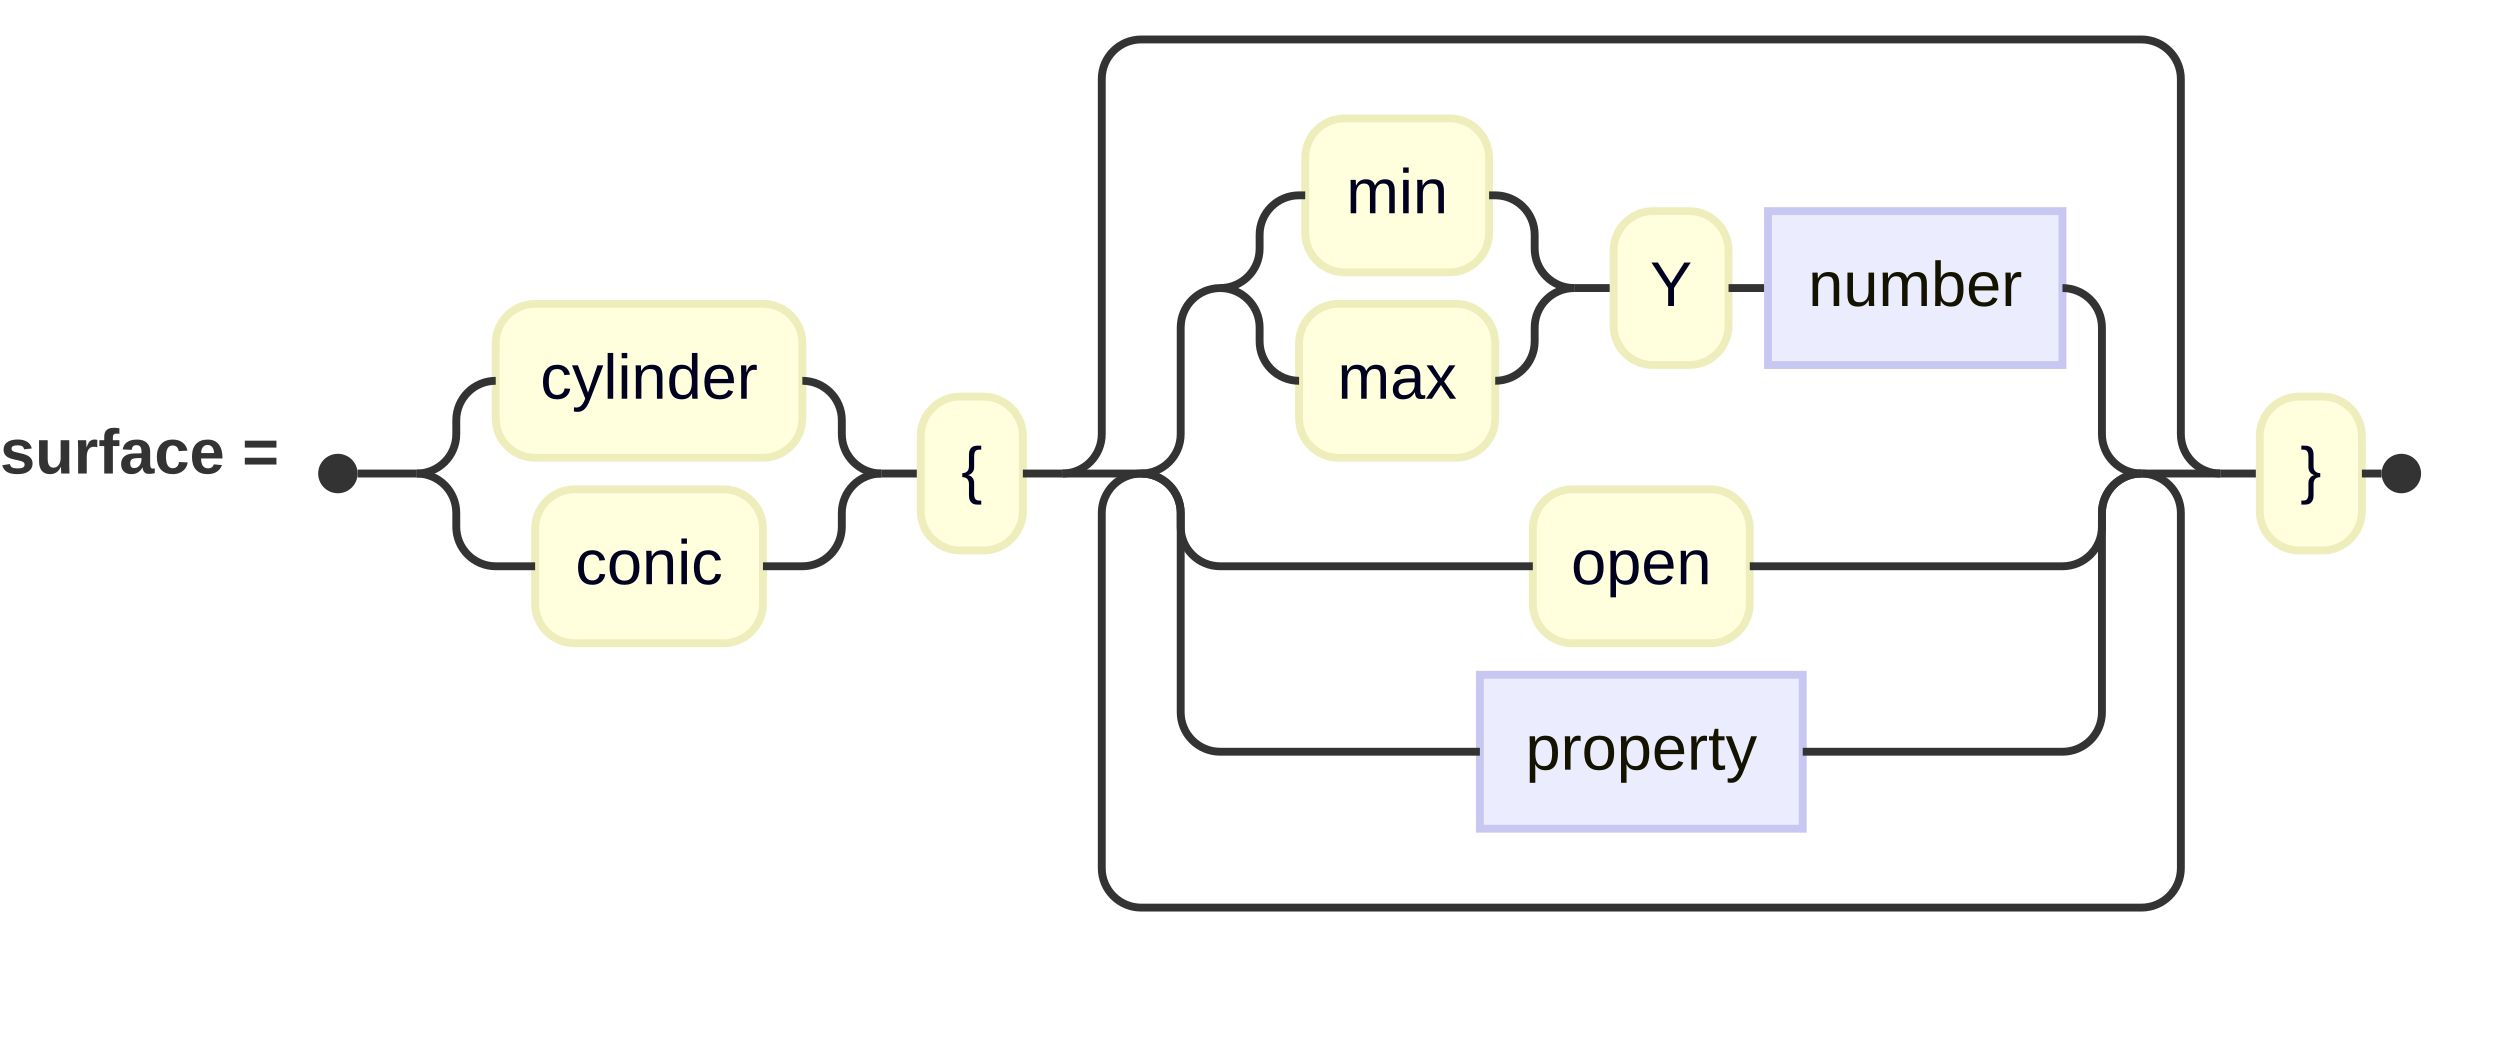
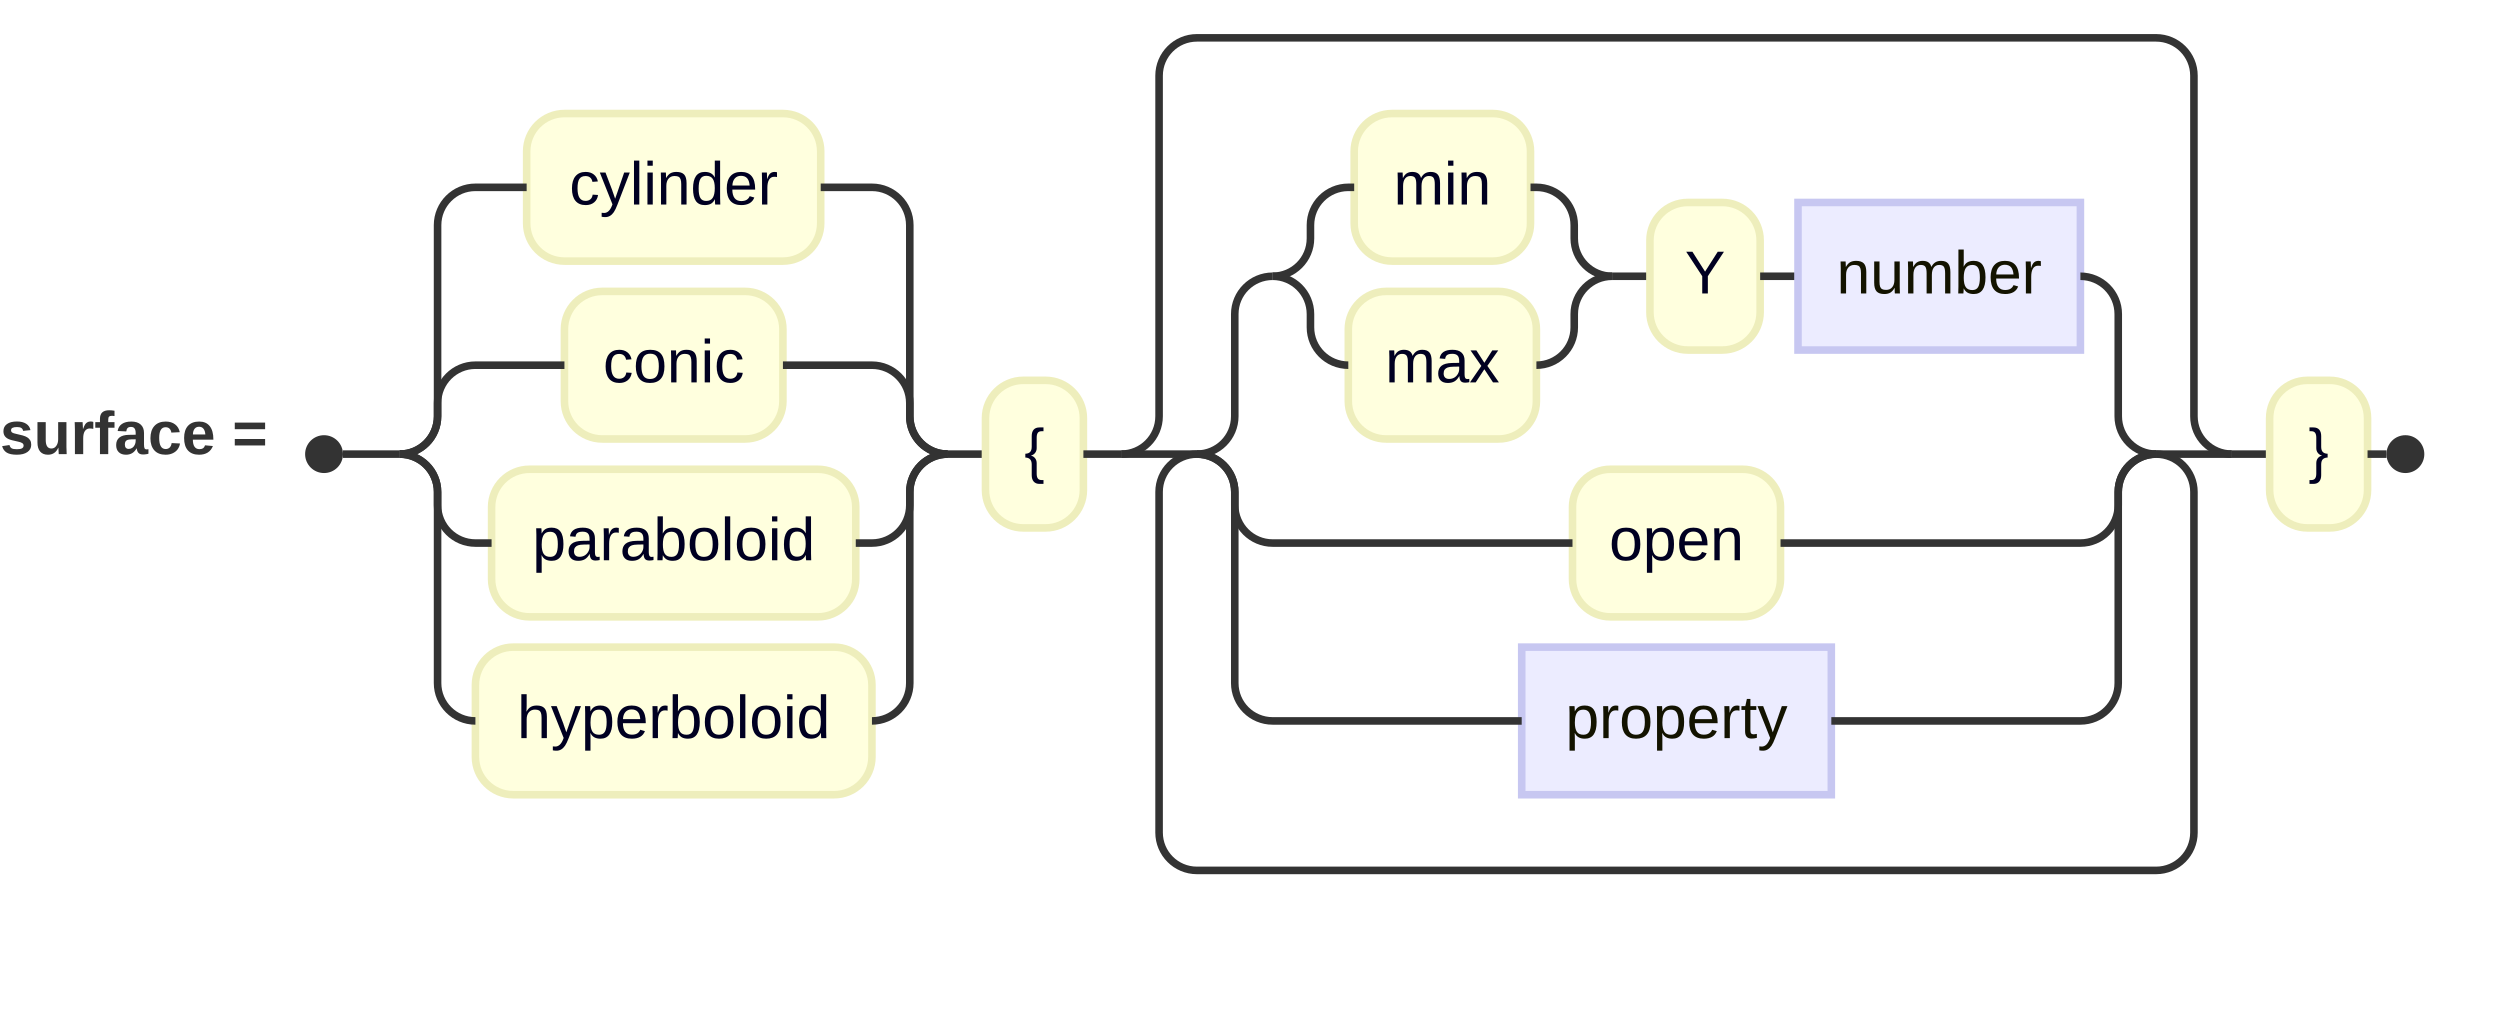
- <svg xmlns="http://www.w3.org/2000/svg" id="my-svg" width="100%" class="railroad-diagram" style="max-width: 633.531px; background-color: transparent;" viewBox="0 0 633.531 268" role="graphics-document document" aria-roledescription="railroadEbnf">
+ <svg xmlns="http://www.w3.org/2000/svg" id="my-svg" width="100%" class="railroad-diagram" style="max-width: 660.609px; background-color: transparent;" viewBox="0 0 660.609 268" role="graphics-document document" aria-roledescription="railroadEbnf">
  <style>#my-svg{font-family:"trebuchet ms",verdana,arial,sans-serif;font-size:16px;fill:#333;}@keyframes edge-animation-frame{from{stroke-dashoffset:0;}}@keyframes dash{to{stroke-dashoffset:0;}}#my-svg .edge-animation-slow{stroke-dasharray:9,5!important;stroke-dashoffset:900;animation:dash 50s linear infinite;stroke-linecap:round;}#my-svg .edge-animation-fast{stroke-dasharray:9,5!important;stroke-dashoffset:900;animation:dash 20s linear infinite;stroke-linecap:round;}#my-svg .error-icon{fill:#552222;}#my-svg .error-text{fill:#552222;stroke:#552222;}#my-svg .edge-thickness-normal{stroke-width:1px;}#my-svg .edge-thickness-thick{stroke-width:3.5px;}#my-svg .edge-pattern-solid{stroke-dasharray:0;}#my-svg .edge-thickness-invisible{stroke-width:0;fill:none;}#my-svg .edge-pattern-dashed{stroke-dasharray:3;}#my-svg .edge-pattern-dotted{stroke-dasharray:2;}#my-svg .marker{fill:#333333;stroke:#333333;}#my-svg .marker.cross{stroke:#333333;}#my-svg svg{font-family:"trebuchet ms",verdana,arial,sans-serif;font-size:16px;}#my-svg p{margin:0;}#my-svg .railroad-diagram{font-family:"trebuchet ms",verdana,arial,sans-serif;font-size:16px;}#my-svg .railroad-terminal rect{fill:#ffffde;stroke:hsl(60, 60%, 83.529%);stroke-width:2px;}#my-svg .railroad-terminal text{fill:#000021;font-family:"trebuchet ms",verdana,arial,sans-serif;font-size:16px;text-anchor:middle;dominant-baseline:middle;}#my-svg .railroad-nonterminal rect{fill:#ECECFF;stroke:hsl(240, 60%, 86.275%);stroke-width:2px;}#my-svg .railroad-nonterminal text{fill:#131300;font-family:"trebuchet ms",verdana,arial,sans-serif;font-size:16px;text-anchor:middle;dominant-baseline:middle;}#my-svg .railroad-line{stroke:#333333;stroke-width:2px;fill:none;}#my-svg .railroad-start circle,#my-svg .railroad-end circle{fill:#333333;}#my-svg .railroad-comment ellipse{fill:rgba(232,232,232, 0.8);stroke:hsl(80, 60%, 86.275%);stroke-width:2px;}#my-svg .railroad-comment text{fill:rgb(6.333, 0, 19);font-style:italic;font-family:"trebuchet ms",verdana,arial,sans-serif;font-size:16px;text-anchor:middle;dominant-baseline:middle;}#my-svg .railroad-special rect{fill:hsl(80, 100%, 96.275%);stroke:hsl(80, 60%, 86.275%);stroke-width:2px;stroke-dasharray:5,3;}#my-svg .railroad-special text{fill:#131300;font-family:"trebuchet ms",verdana,arial,sans-serif;font-size:16px;text-anchor:middle;dominant-baseline:middle;}#my-svg .railroad-rule-name{font-weight:bold;fill:#333;font-family:"trebuchet ms",verdana,arial,sans-serif;font-size:16px;}#my-svg .node .neo-node{stroke:#9370DB;}#my-svg [data-look="neo"].node rect,#my-svg [data-look="neo"].cluster rect,#my-svg [data-look="neo"].node polygon{stroke:#9370DB;filter:drop-shadow(1px 2px 2px rgba(185, 185, 185, 1));}#my-svg [data-look="neo"].swimlane.cluster rect{filter:none;}#my-svg [data-look="neo"].node path{stroke:#9370DB;stroke-width:1px;}#my-svg [data-look="neo"].node .outer-path{filter:drop-shadow(1px 2px 2px rgba(185, 185, 185, 1));}#my-svg [data-look="neo"].node .neo-line path{stroke:#9370DB;filter:none;}#my-svg [data-look="neo"].node circle{stroke:#9370DB;filter:drop-shadow(1px 2px 2px rgba(185, 185, 185, 1));}#my-svg [data-look="neo"].node circle .state-start{fill:#000000;}#my-svg [data-look="neo"].icon-shape .icon{fill:#9370DB;filter:drop-shadow(1px 2px 2px rgba(185, 185, 185, 1));}#my-svg [data-look="neo"].icon-shape .icon-neo path{stroke:#9370DB;filter:drop-shadow(1px 2px 2px rgba(185, 185, 185, 1));}#my-svg :root{--mermaid-font-family:"trebuchet ms",verdana,arial,sans-serif;}</style>
  <g />
  <g class="railroad-rule" transform="translate(0, 10)">
    <g transform="translate(105.625, 0)">
      <g class="railroad-sequence">
-         <g class="railroad-choice" transform="translate(0, 67)">
-           <g class="railroad-terminal" transform="translate(20, 0)">
+         <g class="railroad-choice" transform="translate(0, 20)">
+           <g class="railroad-terminal" transform="translate(33.53906, 0)">
            <rect x="0" y="0" width="77.703" height="39" rx="10" ry="10" />
            <text x="38.852" y="19.5">cylinder</text>
          </g>
-           <path class="railroad-line" d="M 0 43 A 10 10 0 0 0 10 33 L 10 29.5 A 10 10 0 0 1 20 19.5 L 20 19.5" />
-           <path class="railroad-line" d="M 97.703 19.5 L 97.703 19.5 A 10 10 0 0 1 107.703 29.5 L 107.703 33 A 10 10 0 0 0 117.703 43" />
-           <g class="railroad-terminal" transform="translate(29.98438, 47)">
+           <path class="railroad-line" d="M 0 90 A 10 10 0 0 0 10 80 L 10 29.5 A 10 10 0 0 1 20 19.5 L 33.539 19.5" />
+           <path class="railroad-line" d="M 111.242 19.5 L 124.781 19.5 A 10 10 0 0 1 134.781 29.5 L 134.781 80 A 10 10 0 0 0 144.781 90" />
+           <g class="railroad-terminal" transform="translate(43.52344, 47)">
            <rect x="0" y="0" width="57.734" height="39" rx="10" ry="10" />
            <text x="28.867" y="19.5">conic</text>
          </g>
-           <path class="railroad-line" d="M 0 43 A 10 10 0 0 1 10 53 L 10 56.5 A 10 10 0 0 0 20 66.5 L 29.984 66.5" />
-           <path class="railroad-line" d="M 87.719 66.5 L 97.703 66.5 A 10 10 0 0 0 107.703 56.5 L 107.703 53 A 10 10 0 0 1 117.703 43" />
+           <path class="railroad-line" d="M 0 90 A 10 10 0 0 0 10 80 L 10 76.5 A 10 10 0 0 1 20 66.5 L 43.523 66.5" />
+           <path class="railroad-line" d="M 101.258 66.5 L 124.781 66.5 A 10 10 0 0 1 134.781 76.5 L 134.781 80 A 10 10 0 0 0 144.781 90" />
+           <g class="railroad-terminal" transform="translate(24.27344, 94)">
+             <rect x="0" y="0" width="96.234" height="39" rx="10" ry="10" />
+             <text x="48.117" y="19.5">paraboloid</text>
+           </g>
+           <path class="railroad-line" d="M 0 90 A 10 10 0 0 1 10 100 L 10 103.5 A 10 10 0 0 0 20 113.5 L 24.273 113.5" />
+           <path class="railroad-line" d="M 120.508 113.5 L 124.781 113.5 A 10 10 0 0 0 134.781 103.5 L 134.781 100 A 10 10 0 0 1 144.781 90" />
+           <g class="railroad-terminal" transform="translate(20, 141)">
+             <rect x="0" y="0" width="104.781" height="39" rx="10" ry="10" />
+             <text x="52.391" y="19.5">hyperboloid</text>
+           </g>
+           <path class="railroad-line" d="M 0 90 A 10 10 0 0 1 10 100 L 10 150.5 A 10 10 0 0 0 20 160.5 L 20 160.5" />
+           <path class="railroad-line" d="M 124.781 160.5 L 124.781 160.5 A 10 10 0 0 0 134.781 150.5 L 134.781 100 A 10 10 0 0 1 144.781 90" />
        </g>
-         <path class="railroad-line" d="M 117.703 110 L 127.703 110" />
-         <g class="railroad-terminal" transform="translate(127.7031, 90.5)">
+         <path class="railroad-line" d="M 144.781 110 L 154.781 110" />
+         <g class="railroad-terminal" transform="translate(154.7812, 90.5)">
          <rect x="0" y="0" width="25.875" height="39" rx="10" ry="10" />
          <text x="12.938" y="19.5">{</text>
        </g>
-         <path class="railroad-line" d="M 153.578 110 L 163.578 110" />
-         <g class="railroad-repetition" transform="translate(163.5781, 0)">
+         <path class="railroad-line" d="M 180.656 110 L 190.656 110" />
+         <g class="railroad-repetition" transform="translate(190.6562, 0)">
          <g class="railroad-choice" transform="translate(20, 20)">
            <g class="railroad-sequence" transform="translate(20, 0)">
              <g class="railroad-choice" transform="translate(0, 0)">
                <g class="railroad-terminal" transform="translate(21.55469, 0)">
                  <rect x="0" y="0" width="46.594" height="39" rx="10" ry="10" />
                  <text x="23.297" y="19.5">min</text>
                </g>
                <path class="railroad-line" d="M 0 43 A 10 10 0 0 0 10 33 L 10 29.5 A 10 10 0 0 1 20 19.5 L 21.555 19.5" />
                <path class="railroad-line" d="M 68.148 19.5 L 69.703 19.5 A 10 10 0 0 1 79.703 29.5 L 79.703 33 A 10 10 0 0 0 89.703 43" />
                <g class="railroad-terminal" transform="translate(20, 47)">
                  <rect x="0" y="0" width="49.703" height="39" rx="10" ry="10" />
                  <text x="24.852" y="19.5">max</text>
                </g>
                <path class="railroad-line" d="M 0 43 A 10 10 0 0 1 10 53 L 10 56.5 A 10 10 0 0 0 20 66.5 L 20 66.5" />
                <path class="railroad-line" d="M 69.703 66.5 L 69.703 66.5 A 10 10 0 0 0 79.703 56.5 L 79.703 53 A 10 10 0 0 1 89.703 43" />
              </g>
              <path class="railroad-line" d="M 89.703 43 L 99.703 43" />
              <g class="railroad-terminal" transform="translate(99.70312, 23.5)">
                <rect x="0" y="0" width="29.125" height="39" rx="10" ry="10" />
                <text x="14.562" y="19.5">Y</text>
              </g>
              <path class="railroad-line" d="M 128.828 43 L 138.828 43" />
              <g class="railroad-nonterminal" transform="translate(138.8281, 23.5)">
                <rect x="0" y="0" width="74.625" height="39" />
                <text x="37.312" y="19.5">number</text>
              </g>
            </g>
            <path class="railroad-line" d="M 0 90 A 10 10 0 0 0 10 80 L 10 53 A 10 10 0 0 1 20 43 L 20 43" />
            <path class="railroad-line" d="M 233.453 43 L 233.453 43 A 10 10 0 0 1 243.453 53 L 243.453 80 A 10 10 0 0 0 253.453 90" />
            <g class="railroad-terminal" transform="translate(99.24219, 94)">
              <rect x="0" y="0" width="54.969" height="39" rx="10" ry="10" />
              <text x="27.484" y="19.5">open</text>
            </g>
            <path class="railroad-line" d="M 0 90 A 10 10 0 0 1 10 100 L 10 103.5 A 10 10 0 0 0 20 113.5 L 99.242 113.5" />
            <path class="railroad-line" d="M 154.211 113.5 L 233.453 113.5 A 10 10 0 0 0 243.453 103.5 L 243.453 100 A 10 10 0 0 1 253.453 90" />
            <g class="railroad-nonterminal" transform="translate(85.82031, 141)">
              <rect x="0" y="0" width="81.812" height="39" />
              <text x="40.906" y="19.5">property</text>
            </g>
            <path class="railroad-line" d="M 0 90 A 10 10 0 0 1 10 100 L 10 150.5 A 10 10 0 0 0 20 160.5 L 85.82 160.5" />
            <path class="railroad-line" d="M 167.633 160.5 L 233.453 160.5 A 10 10 0 0 0 243.453 150.5 L 243.453 100 A 10 10 0 0 1 253.453 90" />
          </g>
          <path class="railroad-line" d="M 0 110 L 20 110" />
          <path class="railroad-line" d="M 273.453 110 L 293.453 110" />
          <path class="railroad-line" d="M 273.453 110 A 10 10 0 0 1 283.453 120 L 283.453 210 A 10 10 0 0 1 273.453 220 L 20 220 A 10 10 0 0 1 10 210 L 10 120 A 10 10 0 0 1 20 110" />
          <path class="railroad-line" d="M 0 110 A 10 10 0 0 0 10 100 L 10 10 A 10 10 0 0 1 20 0 L 273.453 0 A 10 10 0 0 1 283.453 10 L 283.453 100 A 10 10 0 0 0 293.453 110" />
        </g>
-         <path class="railroad-line" d="M 457.031 110 L 467.031 110" />
-         <g class="railroad-terminal" transform="translate(467.0312, 90.5)">
+         <path class="railroad-line" d="M 484.109 110 L 494.109 110" />
+         <g class="railroad-terminal" transform="translate(494.1094, 90.5)">
          <rect x="0" y="0" width="25.875" height="39" rx="10" ry="10" />
          <text x="12.938" y="19.5">}</text>
        </g>
      </g>
    </g>
    <g class="railroad-rule-name-group">
      <text class="railroad-rule-name" x="0" y="110">surface =</text>
    </g>
    <g class="railroad-start">
      <circle cx="85.625" cy="110" r="5" />
    </g>
    <g class="railroad-end">
-       <circle cx="608.531" cy="110" r="5" />
+       <circle cx="635.609" cy="110" r="5" />
    </g>
    <path class="railroad-line" d="M 90.625 110 L 105.625 110" />
-     <path class="railroad-line" d="M 598.531 110 L 603.531 110" />
+     <path class="railroad-line" d="M 625.609 110 L 630.609 110" />
  </g>
</svg>
